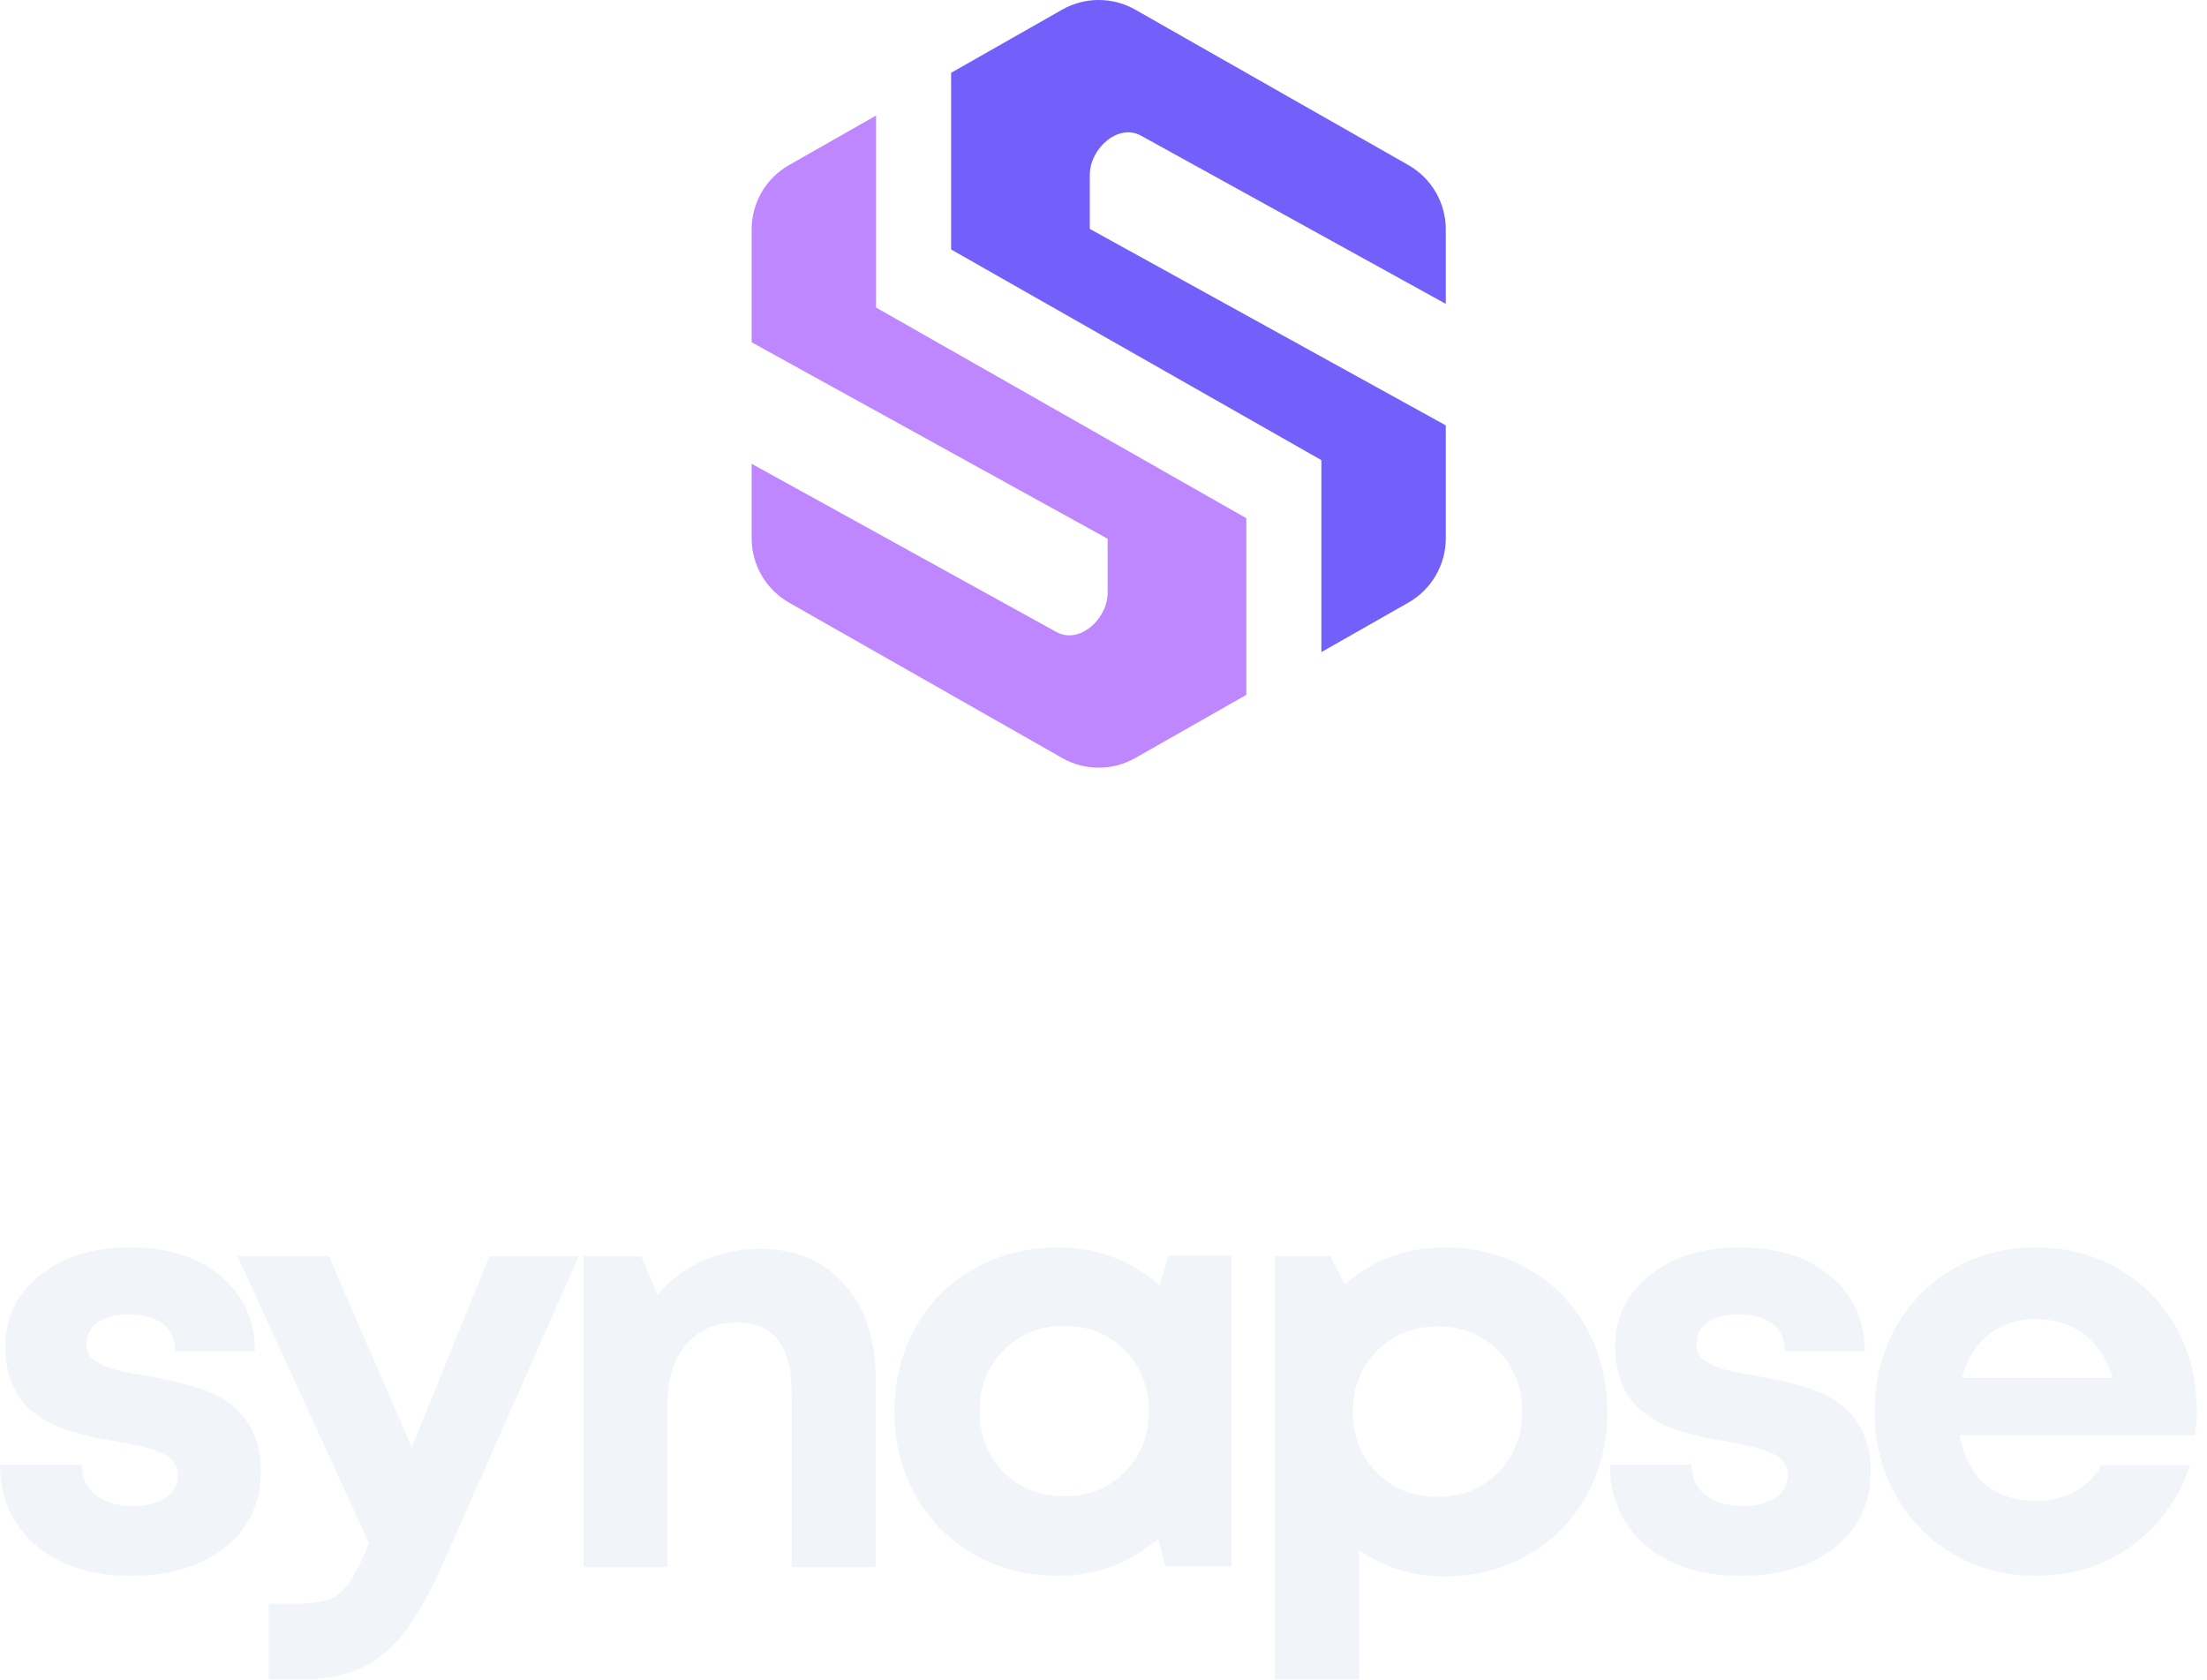
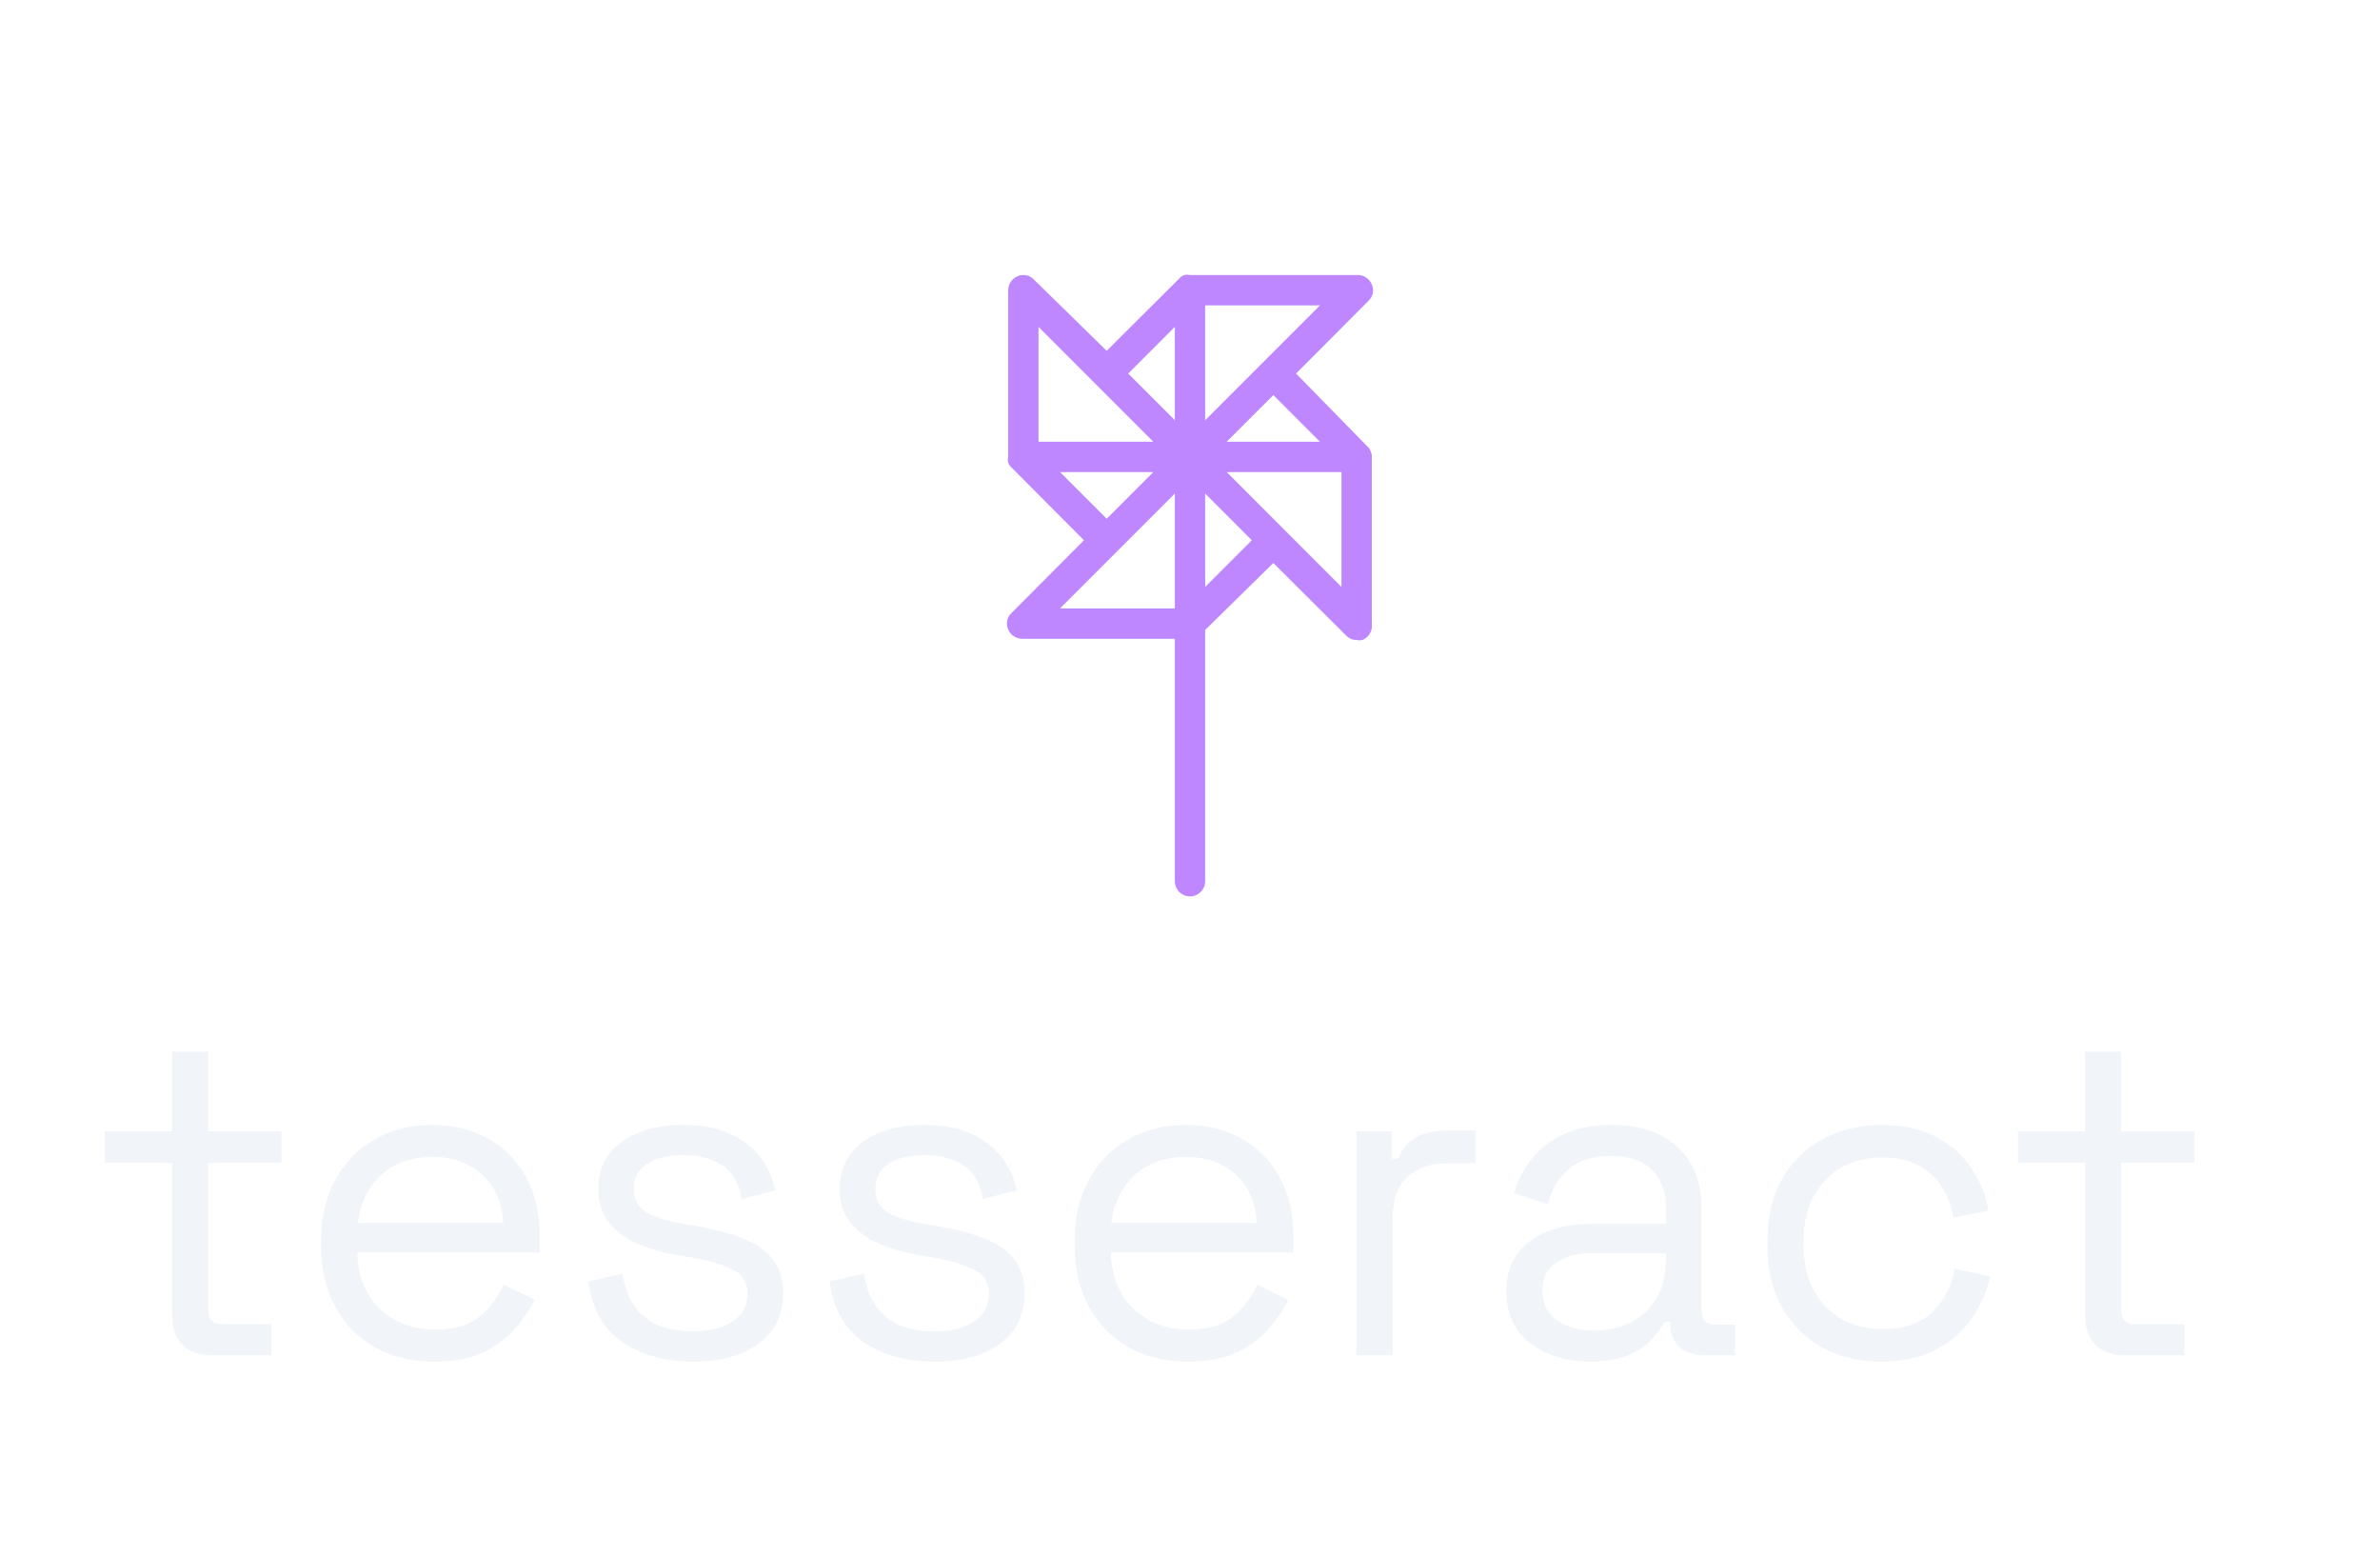
- <svg xmlns="http://www.w3.org/2000/svg" width="92" height="70" viewBox="0 0 92 70" fill="none">
-   <path d="M55.082 27.183L58.708 25.12C59.673 24.571 60.269 23.547 60.269 22.437V17.732L45.429 9.542V7.294C45.429 6.197 46.605 5.126 47.565 5.656L60.269 12.667V9.563C60.269 8.453 59.673 7.429 58.708 6.88L47.327 0.404C46.38 -0.135 45.22 -0.135 44.273 0.404L39.648 3.035V10.399L55.082 19.18V27.183Z" fill="#735FFA" />
-   <path d="M36.52 4.817L32.893 6.88C31.928 7.429 31.333 8.453 31.333 9.563L31.333 14.268L46.173 22.458L46.173 24.706C46.173 25.802 44.996 26.874 44.036 26.344L31.333 19.333L31.333 22.437C31.333 23.547 31.928 24.571 32.893 25.12L44.275 31.596C45.222 32.135 46.382 32.135 47.328 31.596L51.953 28.965L51.953 21.601L36.52 12.82L36.52 4.817Z" fill="#BE87FF" />
-   <path d="M5.438 65.688C3.812 65.688 2.5 65.266 1.5 64.422C0.508 63.57 0.008 62.449 0 61.059H3.41C3.418 61.613 3.617 62.039 4.008 62.336C4.406 62.633 4.93 62.781 5.578 62.781C6.094 62.781 6.527 62.668 6.879 62.441C7.238 62.215 7.418 61.895 7.418 61.48C7.418 61.27 7.355 61.086 7.23 60.93C7.113 60.773 6.926 60.645 6.668 60.543C6.41 60.434 6.156 60.352 5.906 60.297C5.656 60.234 5.328 60.168 4.922 60.098C4.555 60.035 4.246 59.98 3.996 59.934C3.746 59.879 3.441 59.801 3.082 59.699C2.73 59.598 2.434 59.488 2.191 59.371C1.949 59.246 1.691 59.082 1.418 58.879C1.152 58.676 0.938 58.453 0.773 58.211C0.617 57.961 0.484 57.66 0.375 57.309C0.273 56.957 0.223 56.57 0.223 56.148C0.223 54.922 0.703 53.926 1.664 53.16C2.625 52.387 3.883 52 5.438 52C7 52 8.254 52.398 9.199 53.195C10.145 53.984 10.621 55.027 10.629 56.324H7.301C7.293 55.816 7.117 55.434 6.773 55.176C6.438 54.918 5.961 54.789 5.344 54.789C4.805 54.789 4.379 54.902 4.066 55.129C3.762 55.355 3.609 55.656 3.609 56.031C3.609 56.172 3.633 56.301 3.68 56.418C3.734 56.527 3.824 56.625 3.949 56.711C4.082 56.789 4.203 56.859 4.312 56.922C4.43 56.977 4.602 57.035 4.828 57.098C5.062 57.152 5.25 57.195 5.391 57.227C5.539 57.25 5.762 57.289 6.059 57.344C7.316 57.57 8.223 57.805 8.777 58.047C10.176 58.672 10.875 59.766 10.875 61.328C10.875 62.648 10.379 63.707 9.387 64.504C8.395 65.293 7.078 65.688 5.438 65.688Z" fill="#F1F5F9" />
-   <path d="M20.401 52.363H24.128L18.479 65.148C17.94 66.367 17.413 67.312 16.897 67.984C16.389 68.664 15.796 69.168 15.116 69.496C14.436 69.832 13.612 70 12.643 70H11.202V66.848H12.421C13.249 66.848 13.838 66.695 14.19 66.391C14.549 66.086 14.932 65.434 15.338 64.434L15.385 64.328L9.901 52.363H13.71L17.167 60.332L20.401 52.363Z" fill="#F1F5F9" />
-   <path d="M31.696 52.059C33.165 52.059 34.333 52.551 35.2 53.535C36.068 54.512 36.501 55.824 36.501 57.473V65.324H32.997V58.035C32.997 56.098 32.243 55.129 30.735 55.129C29.837 55.129 29.126 55.434 28.603 56.043C28.087 56.645 27.829 57.469 27.829 58.516V65.324H24.325V52.363H26.728L27.407 53.969C27.907 53.375 28.528 52.91 29.271 52.574C30.021 52.23 30.829 52.059 31.696 52.059Z" fill="#F1F5F9" />
-   <path d="M48.711 52.34H51.336V65.301H48.582L48.277 64.141C47.097 65.172 45.699 65.688 44.082 65.688C42.8 65.688 41.64 65.391 40.601 64.797C39.562 64.203 38.75 63.383 38.164 62.336C37.578 61.281 37.285 60.109 37.285 58.82C37.285 57.539 37.578 56.379 38.164 55.34C38.75 54.293 39.562 53.477 40.601 52.891C41.64 52.297 42.8 52 44.082 52C45.73 52 47.148 52.527 48.336 53.582L48.711 52.34ZM41.832 61.363C42.504 62.035 43.347 62.371 44.363 62.371C45.379 62.371 46.218 62.035 46.883 61.363C47.554 60.691 47.89 59.844 47.89 58.82C47.89 57.797 47.554 56.949 46.883 56.277C46.218 55.605 45.379 55.27 44.363 55.27C43.347 55.27 42.504 55.609 41.832 56.289C41.168 56.961 40.836 57.805 40.836 58.82C40.836 59.836 41.168 60.684 41.832 61.363Z" fill="#F1F5F9" />
-   <path d="M60.217 52C61.498 52 62.654 52.297 63.686 52.891C64.725 53.477 65.537 54.293 66.123 55.34C66.709 56.387 67.002 57.555 67.002 58.844C67.002 60.133 66.709 61.305 66.123 62.359C65.537 63.406 64.725 64.227 63.686 64.82C62.654 65.414 61.498 65.711 60.217 65.711C58.904 65.711 57.717 65.348 56.654 64.621V70H53.151V52.363H55.459L56.057 53.547C57.221 52.516 58.608 52 60.217 52ZM57.393 61.387C58.065 62.059 58.908 62.395 59.924 62.395C60.94 62.395 61.779 62.059 62.444 61.387C63.115 60.715 63.451 59.867 63.451 58.844C63.451 57.82 63.115 56.973 62.444 56.301C61.779 55.629 60.94 55.293 59.924 55.293C58.908 55.293 58.065 55.633 57.393 56.312C56.729 56.984 56.397 57.828 56.397 58.844C56.397 59.859 56.729 60.707 57.393 61.387Z" fill="#F1F5F9" />
-   <path d="M72.544 65.688C70.919 65.688 69.606 65.266 68.606 64.422C67.614 63.57 67.114 62.449 67.106 61.059H70.516C70.524 61.613 70.723 62.039 71.114 62.336C71.513 62.633 72.036 62.781 72.684 62.781C73.2 62.781 73.634 62.668 73.985 62.441C74.344 62.215 74.524 61.895 74.524 61.48C74.524 61.27 74.462 61.086 74.337 60.93C74.219 60.773 74.032 60.645 73.774 60.543C73.516 60.434 73.263 60.352 73.013 60.297C72.763 60.234 72.434 60.168 72.028 60.098C71.661 60.035 71.352 59.98 71.102 59.934C70.852 59.879 70.548 59.801 70.188 59.699C69.837 59.598 69.54 59.488 69.298 59.371C69.055 59.246 68.798 59.082 68.524 58.879C68.259 58.676 68.044 58.453 67.88 58.211C67.723 57.961 67.591 57.66 67.481 57.309C67.38 56.957 67.329 56.57 67.329 56.148C67.329 54.922 67.809 53.926 68.77 53.16C69.731 52.387 70.989 52 72.544 52C74.106 52 75.36 52.398 76.305 53.195C77.251 53.984 77.727 55.027 77.735 56.324H74.407C74.399 55.816 74.223 55.434 73.88 55.176C73.544 54.918 73.067 54.789 72.45 54.789C71.911 54.789 71.485 54.902 71.173 55.129C70.868 55.355 70.716 55.656 70.716 56.031C70.716 56.172 70.739 56.301 70.786 56.418C70.841 56.527 70.93 56.625 71.055 56.711C71.188 56.789 71.309 56.859 71.419 56.922C71.536 56.977 71.708 57.035 71.934 57.098C72.169 57.152 72.356 57.195 72.497 57.227C72.645 57.25 72.868 57.289 73.165 57.344C74.423 57.57 75.329 57.805 75.884 58.047C77.282 58.672 77.981 59.766 77.981 61.328C77.981 62.648 77.485 63.707 76.493 64.504C75.501 65.293 74.184 65.688 72.544 65.688Z" fill="#F1F5F9" />
-   <path d="M91.574 58.797C91.574 59.148 91.55 59.492 91.503 59.828H81.695C81.843 60.711 82.195 61.391 82.749 61.867C83.312 62.336 84.019 62.57 84.871 62.57C85.472 62.57 86.011 62.438 86.488 62.172C86.972 61.906 87.347 61.539 87.613 61.07H91.292C90.824 62.484 90.011 63.609 88.855 64.445C87.699 65.273 86.371 65.688 84.871 65.688C83.613 65.688 82.468 65.391 81.437 64.797C80.413 64.195 79.609 63.371 79.023 62.324C78.437 61.277 78.144 60.117 78.144 58.844C78.144 57.562 78.433 56.398 79.011 55.352C79.597 54.305 80.402 53.484 81.425 52.891C82.456 52.297 83.605 52 84.871 52C86.167 52 87.331 52.309 88.363 52.926C89.394 53.535 90.187 54.355 90.742 55.387C91.296 56.418 91.574 57.555 91.574 58.797ZM84.871 54.988C84.097 54.988 83.441 55.203 82.902 55.633C82.363 56.062 81.992 56.664 81.788 57.438H88.07C87.828 56.648 87.429 56.043 86.874 55.621C86.328 55.199 85.659 54.988 84.871 54.988Z" fill="#F1F5F9" />
+ <svg xmlns="http://www.w3.org/2000/svg" width="130" height="85" viewBox="0 0 130 85" fill="none">
+   <path d="M74.864 24.635C74.829 24.531 74.766 24.44 74.682 24.37L70.793 20.398L74.749 16.425C74.869 16.314 74.952 16.168 74.984 16.008C75.017 15.847 74.998 15.681 74.931 15.532C74.865 15.37 74.749 15.233 74.6 15.14C74.452 15.048 74.278 15.005 74.103 15.018H65C64.897 14.994 64.789 14.994 64.686 15.018C64.582 15.054 64.491 15.117 64.421 15.2L60.449 19.156L56.476 15.267C56.365 15.146 56.219 15.064 56.059 15.031C55.898 14.998 55.732 15.017 55.582 15.085C55.431 15.147 55.302 15.252 55.211 15.388C55.119 15.523 55.07 15.683 55.069 15.846V24.949C55.045 25.052 55.045 25.16 55.069 25.264C55.105 25.367 55.168 25.459 55.251 25.528L59.207 29.501L55.251 33.473C55.131 33.584 55.048 33.73 55.016 33.89C54.983 34.051 55.002 34.218 55.069 34.367C55.135 34.529 55.251 34.666 55.4 34.758C55.548 34.85 55.722 34.893 55.897 34.88H64.172V48.121C64.172 48.34 64.26 48.551 64.415 48.706C64.57 48.861 64.781 48.948 65 48.948C65.219 48.948 65.43 48.861 65.585 48.706C65.74 48.551 65.828 48.34 65.828 48.121V34.4L69.552 30.742L73.524 34.698C73.598 34.777 73.687 34.84 73.787 34.883C73.887 34.926 73.995 34.947 74.103 34.946C74.207 34.969 74.314 34.969 74.418 34.946C74.592 34.877 74.737 34.751 74.83 34.589C74.923 34.426 74.959 34.237 74.931 34.052V24.949C74.934 24.84 74.911 24.733 74.864 24.635ZM72.1 24.122H67.003L69.552 21.573L72.1 24.122ZM65.828 22.946V16.674H72.1L65.828 22.946ZM64.172 17.849V22.946L61.624 20.398L64.172 17.849ZM56.724 17.849L62.997 24.122H56.724V17.849ZM57.9 25.777H62.997L60.449 28.326L57.9 25.777ZM64.172 26.952V33.225H57.9L64.172 26.952ZM65.828 32.05V26.952L68.376 29.501L65.828 32.05ZM73.275 32.05L67.003 25.777H73.275V32.05Z" fill="#BE87FF" />
+   <path d="M11.575 74C10.875 74 10.333 73.808 9.95 73.425C9.583 73.042 9.4 72.517 9.4 71.85V63.5H5.725V61.775H9.4V57.425H11.375V61.775H15.375V63.5H11.375V71.55C11.375 72.05 11.617 72.3 12.1 72.3H14.825V74H11.575ZM23.735 74.35C22.501 74.35 21.418 74.092 20.485 73.575C19.551 73.042 18.826 72.3 18.31 71.35C17.793 70.4 17.535 69.3 17.535 68.05V67.75C17.535 66.483 17.793 65.375 18.31 64.425C18.826 63.475 19.543 62.742 20.46 62.225C21.376 61.692 22.426 61.425 23.61 61.425C24.76 61.425 25.776 61.675 26.66 62.175C27.543 62.658 28.235 63.358 28.735 64.275C29.235 65.192 29.485 66.267 29.485 67.5V68.4H19.51C19.56 69.717 19.985 70.75 20.785 71.5C21.585 72.233 22.585 72.6 23.785 72.6C24.835 72.6 25.643 72.358 26.21 71.875C26.776 71.392 27.21 70.817 27.51 70.15L29.21 70.975C28.96 71.492 28.61 72.008 28.16 72.525C27.726 73.042 27.151 73.475 26.435 73.825C25.735 74.175 24.835 74.35 23.735 74.35ZM19.535 66.775H27.485C27.418 65.642 27.026 64.758 26.31 64.125C25.61 63.492 24.71 63.175 23.61 63.175C22.493 63.175 21.576 63.492 20.86 64.125C20.143 64.758 19.701 65.642 19.535 66.775ZM37.855 74.35C36.338 74.35 35.054 74 34.005 73.3C32.971 72.6 32.346 71.492 32.13 69.975L34.005 69.55C34.138 70.35 34.388 70.983 34.755 71.45C35.121 71.9 35.571 72.225 36.105 72.425C36.654 72.608 37.238 72.7 37.855 72.7C38.771 72.7 39.496 72.517 40.029 72.15C40.563 71.783 40.83 71.292 40.83 70.675C40.83 70.042 40.571 69.6 40.054 69.35C39.554 69.083 38.863 68.867 37.98 68.7L36.955 68.525C36.171 68.392 35.455 68.183 34.804 67.9C34.154 67.617 33.638 67.233 33.255 66.75C32.871 66.267 32.679 65.658 32.679 64.925C32.679 63.825 33.105 62.967 33.955 62.35C34.804 61.733 35.929 61.425 37.33 61.425C38.713 61.425 39.83 61.742 40.679 62.375C41.546 62.992 42.105 63.867 42.355 65L40.505 65.475C40.355 64.592 39.996 63.975 39.429 63.625C38.863 63.258 38.163 63.075 37.33 63.075C36.496 63.075 35.838 63.233 35.355 63.55C34.871 63.85 34.63 64.3 34.63 64.9C34.63 65.483 34.855 65.917 35.304 66.2C35.771 66.467 36.388 66.667 37.154 66.8L38.179 66.975C39.046 67.125 39.821 67.333 40.505 67.6C41.205 67.85 41.755 68.217 42.154 68.7C42.571 69.183 42.779 69.817 42.779 70.6C42.779 71.8 42.33 72.725 41.429 73.375C40.546 74.025 39.355 74.35 37.855 74.35ZM51.038 74.35C49.521 74.35 48.238 74 47.188 73.3C46.155 72.6 45.53 71.492 45.313 69.975L47.188 69.55C47.321 70.35 47.571 70.983 47.938 71.45C48.305 71.9 48.755 72.225 49.288 72.425C49.838 72.608 50.421 72.7 51.038 72.7C51.955 72.7 52.68 72.517 53.213 72.15C53.746 71.783 54.013 71.292 54.013 70.675C54.013 70.042 53.755 69.6 53.238 69.35C52.738 69.083 52.046 68.867 51.163 68.7L50.138 68.525C49.355 68.392 48.638 68.183 47.988 67.9C47.338 67.617 46.821 67.233 46.438 66.75C46.055 66.267 45.863 65.658 45.863 64.925C45.863 63.825 46.288 62.967 47.138 62.35C47.988 61.733 49.113 61.425 50.513 61.425C51.896 61.425 53.013 61.742 53.863 62.375C54.73 62.992 55.288 63.867 55.538 65L53.688 65.475C53.538 64.592 53.18 63.975 52.613 63.625C52.046 63.258 51.346 63.075 50.513 63.075C49.68 63.075 49.021 63.233 48.538 63.55C48.055 63.85 47.813 64.3 47.813 64.9C47.813 65.483 48.038 65.917 48.488 66.2C48.955 66.467 49.571 66.667 50.338 66.8L51.363 66.975C52.23 67.125 53.005 67.333 53.688 67.6C54.388 67.85 54.938 68.217 55.338 68.7C55.755 69.183 55.963 69.817 55.963 70.6C55.963 71.8 55.513 72.725 54.613 73.375C53.73 74.025 52.538 74.35 51.038 74.35ZM64.897 74.35C63.663 74.35 62.58 74.092 61.647 73.575C60.713 73.042 59.988 72.3 59.472 71.35C58.955 70.4 58.697 69.3 58.697 68.05V67.75C58.697 66.483 58.955 65.375 59.472 64.425C59.988 63.475 60.705 62.742 61.622 62.225C62.538 61.692 63.588 61.425 64.772 61.425C65.922 61.425 66.938 61.675 67.822 62.175C68.705 62.658 69.397 63.358 69.897 64.275C70.397 65.192 70.647 66.267 70.647 67.5V68.4H60.672C60.722 69.717 61.147 70.75 61.947 71.5C62.747 72.233 63.747 72.6 64.947 72.6C65.997 72.6 66.805 72.358 67.372 71.875C67.938 71.392 68.372 70.817 68.672 70.15L70.372 70.975C70.122 71.492 69.772 72.008 69.322 72.525C68.888 73.042 68.313 73.475 67.597 73.825C66.897 74.175 65.997 74.35 64.897 74.35ZM60.697 66.775H68.647C68.58 65.642 68.188 64.758 67.472 64.125C66.772 63.492 65.872 63.175 64.772 63.175C63.655 63.175 62.738 63.492 62.022 64.125C61.305 64.758 60.863 65.642 60.697 66.775ZM74.092 74V61.775H76.017V63.275H76.367C76.583 62.742 76.917 62.35 77.367 62.1C77.817 61.85 78.408 61.725 79.142 61.725H80.592V63.525H79.017C78.133 63.525 77.417 63.775 76.867 64.275C76.333 64.758 76.067 65.517 76.067 66.55V74H74.092ZM86.85 74.35C86 74.35 85.225 74.2 84.525 73.9C83.825 73.6 83.275 73.167 82.875 72.6C82.475 72.033 82.275 71.342 82.275 70.525C82.275 69.692 82.475 69.008 82.875 68.475C83.275 67.925 83.825 67.517 84.525 67.25C85.225 66.967 86.009 66.825 86.875 66.825H91V65.925C91 65.058 90.742 64.375 90.225 63.875C89.725 63.375 88.975 63.125 87.975 63.125C86.992 63.125 86.225 63.367 85.675 63.85C85.125 64.317 84.75 64.95 84.55 65.75L82.7 65.15C82.9 64.467 83.217 63.85 83.65 63.3C84.084 62.733 84.659 62.283 85.375 61.95C86.109 61.6 86.984 61.425 88 61.425C89.567 61.425 90.784 61.833 91.65 62.65C92.517 63.45 92.95 64.583 92.95 66.05V71.575C92.95 72.075 93.184 72.325 93.65 72.325H94.775V74H93.05C92.5 74 92.059 73.85 91.725 73.55C91.392 73.233 91.225 72.817 91.225 72.3V72.175H90.925C90.742 72.492 90.492 72.825 90.175 73.175C89.875 73.508 89.459 73.783 88.925 74C88.392 74.233 87.7 74.35 86.85 74.35ZM87.075 72.65C88.242 72.65 89.184 72.308 89.9 71.625C90.634 70.925 91 69.95 91 68.7V68.425H86.95C86.167 68.425 85.517 68.6 85 68.95C84.5 69.283 84.25 69.792 84.25 70.475C84.25 71.158 84.509 71.692 85.025 72.075C85.559 72.458 86.242 72.65 87.075 72.65ZM102.763 74.35C101.58 74.35 100.513 74.1 99.564 73.6C98.63 73.083 97.888 72.35 97.338 71.4C96.805 70.45 96.538 69.325 96.538 68.025V67.75C96.538 66.433 96.805 65.308 97.338 64.375C97.888 63.425 98.63 62.7 99.564 62.2C100.513 61.683 101.58 61.425 102.763 61.425C103.93 61.425 104.922 61.642 105.738 62.075C106.572 62.508 107.222 63.083 107.688 63.8C108.172 64.517 108.48 65.283 108.613 66.1L106.688 66.5C106.605 65.9 106.405 65.35 106.088 64.85C105.788 64.35 105.363 63.95 104.813 63.65C104.263 63.35 103.588 63.2 102.788 63.2C101.972 63.2 101.238 63.383 100.588 63.75C99.955 64.117 99.447 64.642 99.064 65.325C98.697 66.008 98.513 66.825 98.513 67.775V68C98.513 68.95 98.697 69.767 99.064 70.45C99.447 71.133 99.955 71.658 100.588 72.025C101.238 72.392 101.972 72.575 102.788 72.575C104.005 72.575 104.93 72.258 105.563 71.625C106.213 70.992 106.613 70.208 106.763 69.275L108.713 69.7C108.53 70.5 108.197 71.258 107.713 71.975C107.23 72.692 106.572 73.267 105.738 73.7C104.922 74.133 103.93 74.35 102.763 74.35ZM116.067 74C115.367 74 114.826 73.808 114.442 73.425C114.076 73.042 113.892 72.517 113.892 71.85V63.5H110.217V61.775H113.892V57.425H115.867V61.775H119.867V63.5H115.867V71.55C115.867 72.05 116.109 72.3 116.592 72.3H119.317V74H116.067Z" fill="#F1F5F9" />
</svg>
